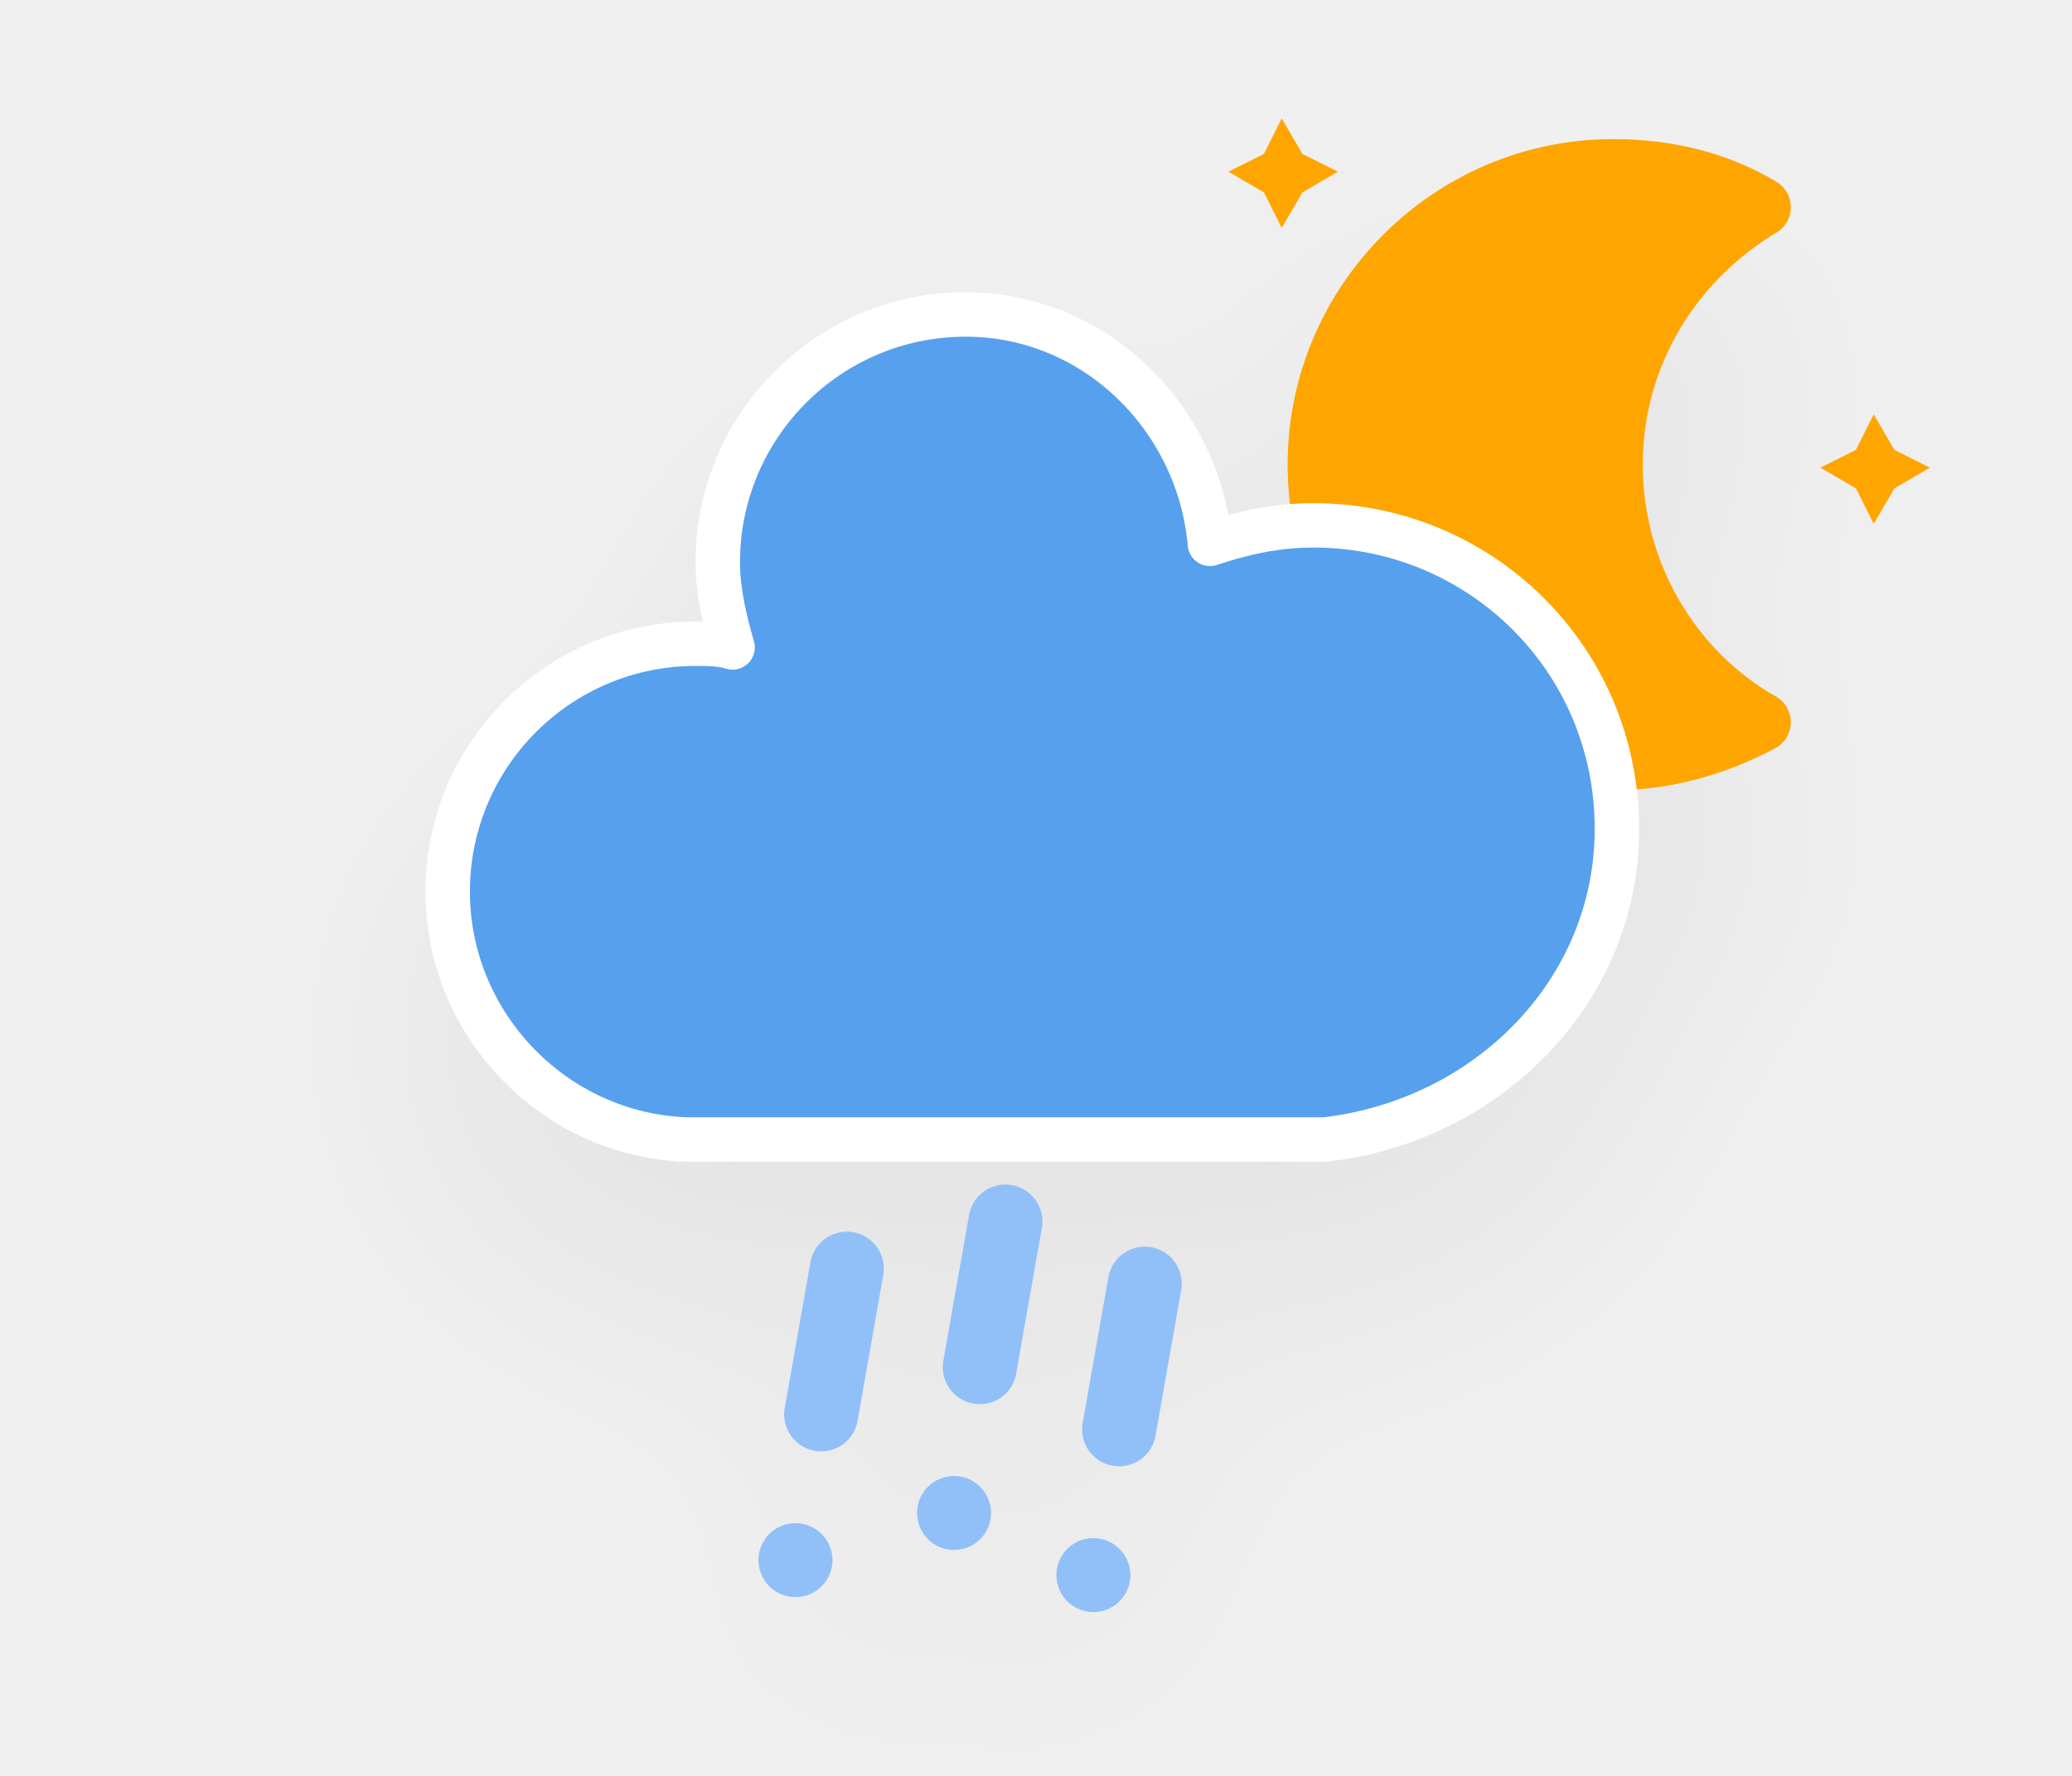
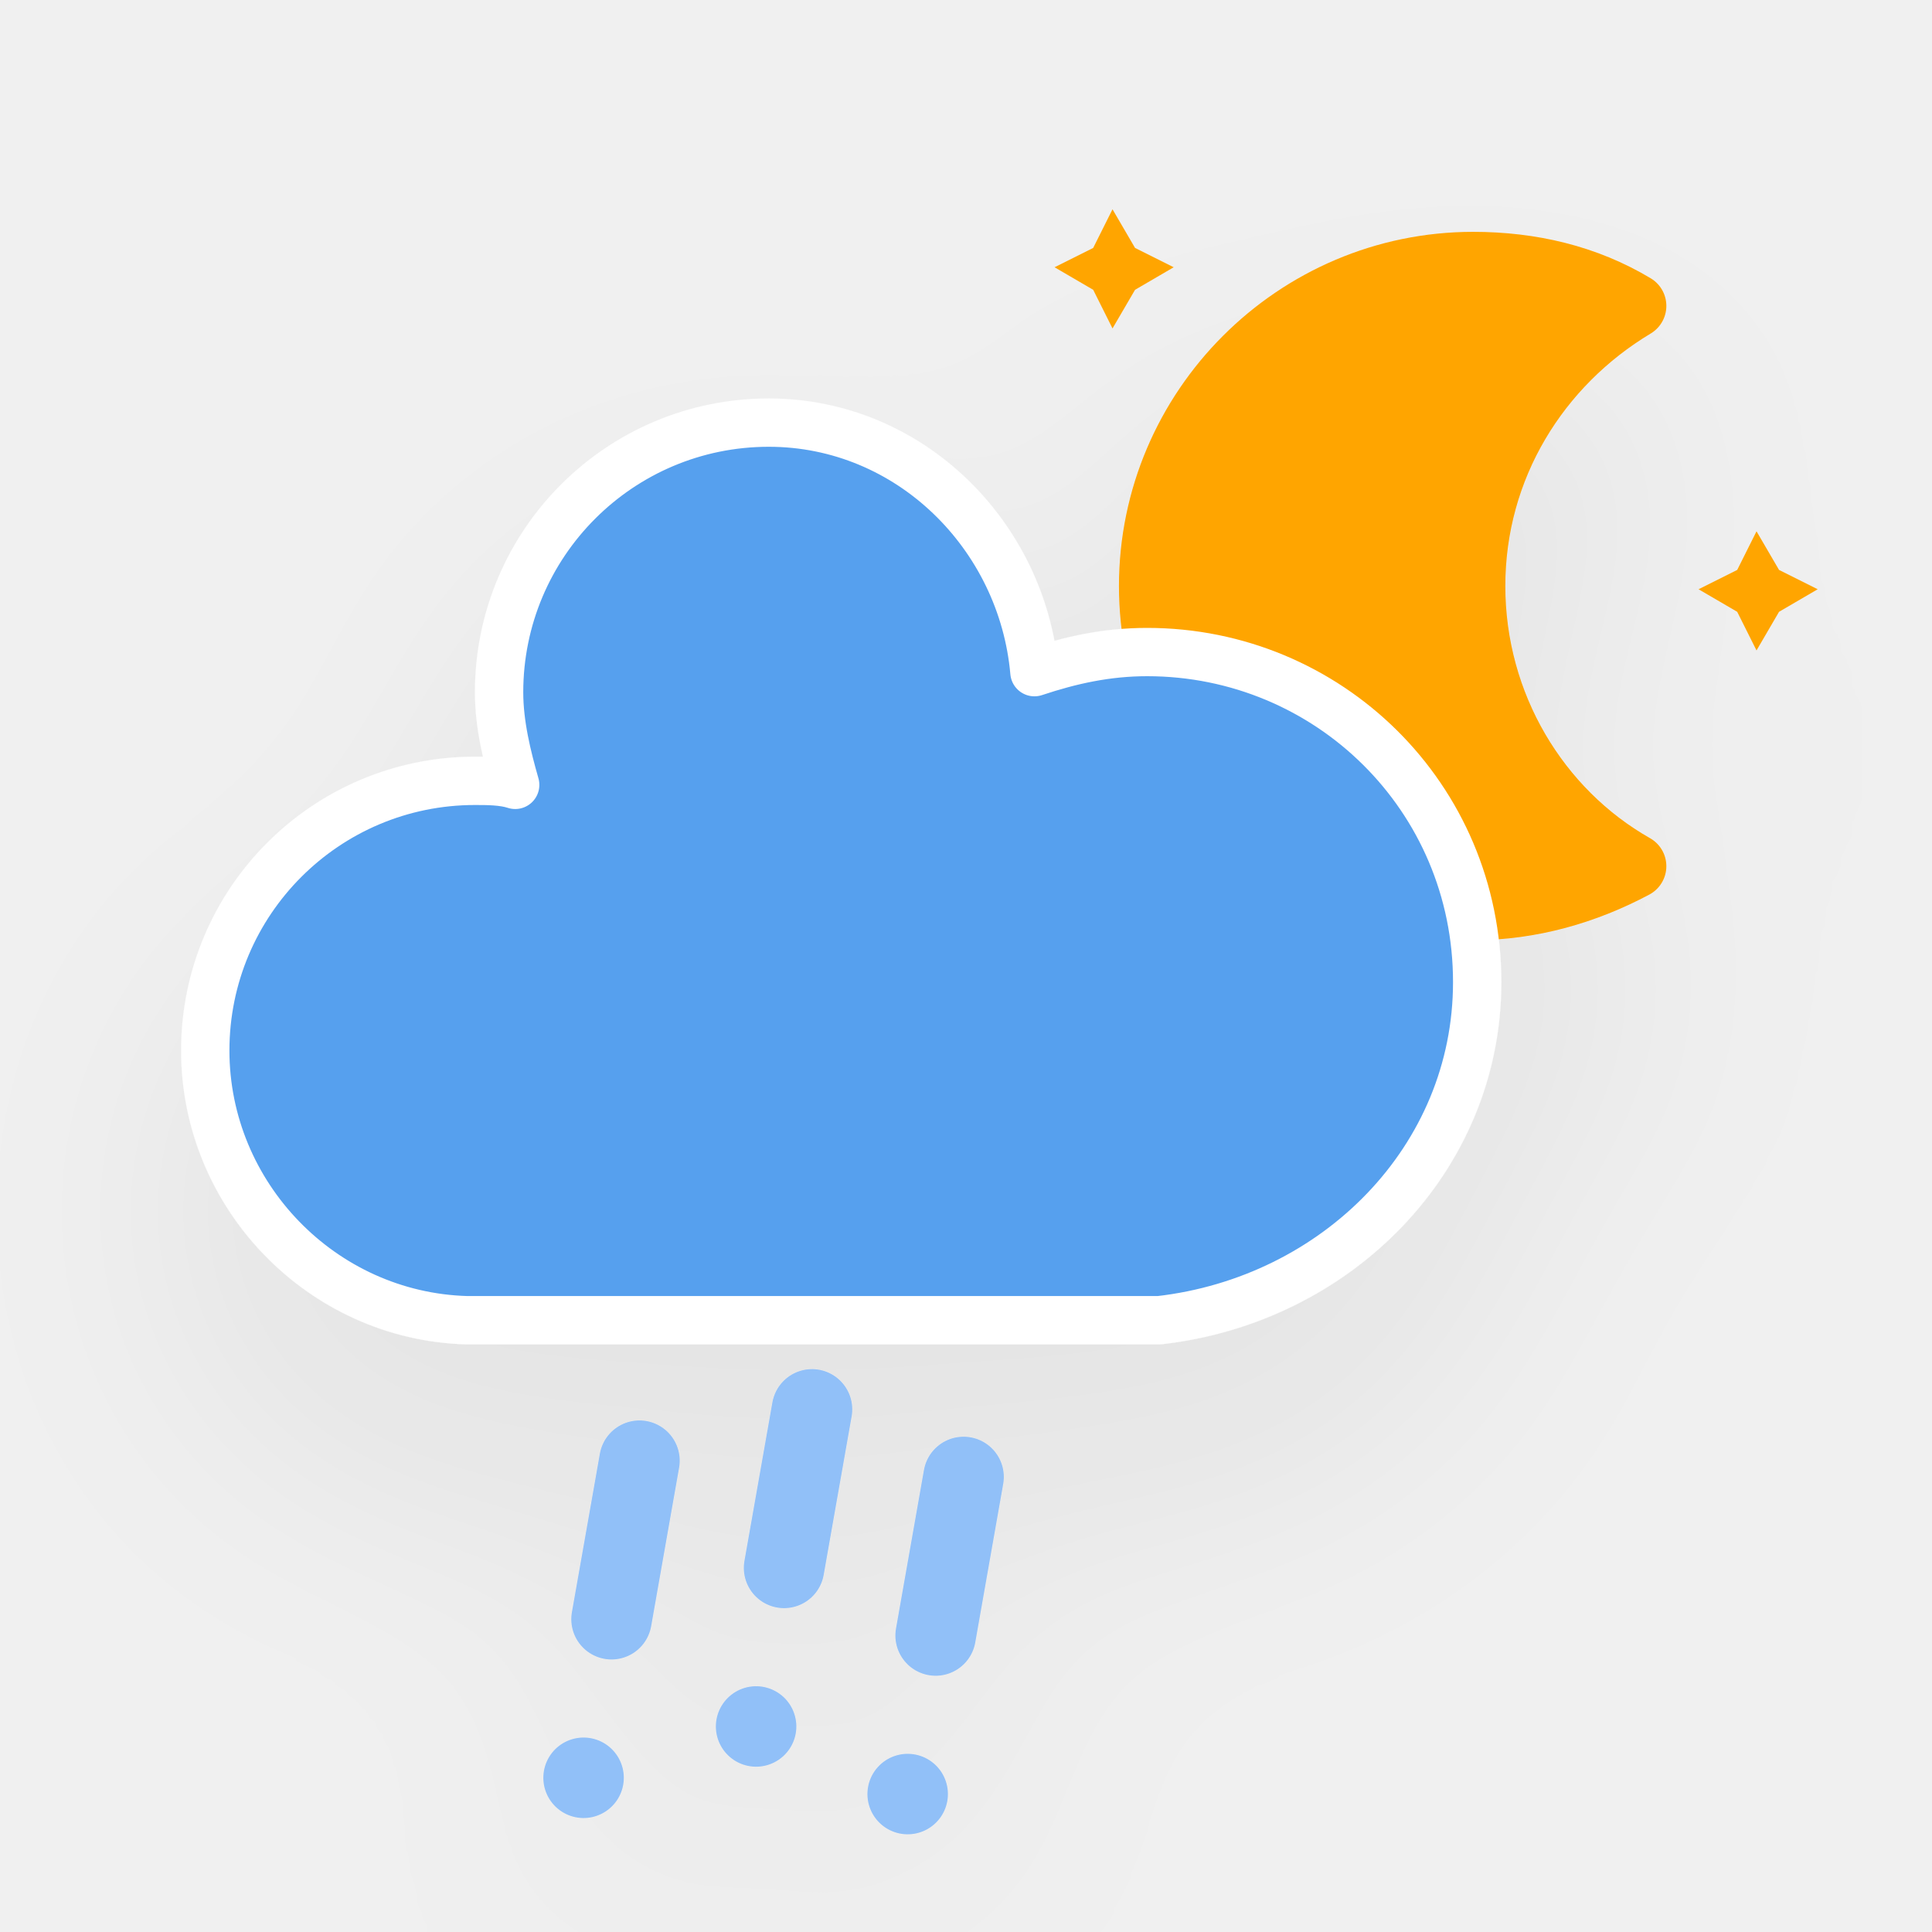
- <svg xmlns="http://www.w3.org/2000/svg" width="56" height="48" version="1.1">
+ <svg xmlns="http://www.w3.org/2000/svg" width="48" height="48" version="1.1">
  <defs>
    <filter id="blur" x="-.247" y="-.229" width="1.494" height="1.558">
      <feGaussianBlur in="SourceAlpha" stdDeviation="3" />
      <feOffset dx="0" dy="4" result="offsetblur" />
      <feComponentTransfer>
        <feFuncA slope="0.05" type="linear" />
      </feComponentTransfer>
      <feMerge>
        <feMergeNode />
        <feMergeNode in="SourceGraphic" />
      </feMerge>
    </filter>
    <style type="text/css">
      
      /*
** RAIN
*/
      @keyframes am-weather-rain {
        0% {
          stroke-dashoffset: 0;
        }

        100% {
          stroke-dashoffset: -100;
        }
      }

      .am-weather-rain-1 {
        -webkit-animation-name: am-weather-rain;
        -moz-animation-name: am-weather-rain;
        -ms-animation-name: am-weather-rain;
        animation-name: am-weather-rain;
        -webkit-animation-duration: 8s;
        -moz-animation-duration: 8s;
        -ms-animation-duration: 8s;
        animation-duration: 8s;
        -webkit-animation-timing-function: linear;
        -moz-animation-timing-function: linear;
        -ms-animation-timing-function: linear;
        animation-timing-function: linear;
        -webkit-animation-iteration-count: infinite;
        -moz-animation-iteration-count: infinite;
        -ms-animation-iteration-count: infinite;
        animation-iteration-count: infinite;
      }

      .am-weather-rain-2 {
        -webkit-animation-name: am-weather-rain;
        -moz-animation-name: am-weather-rain;
        -ms-animation-name: am-weather-rain;
        animation-name: am-weather-rain;
        -webkit-animation-delay: 0.25s;
        -moz-animation-delay: 0.25s;
        -ms-animation-delay: 0.25s;
        animation-delay: 0.25s;
        -webkit-animation-duration: 8s;
        -moz-animation-duration: 8s;
        -ms-animation-duration: 8s;
        animation-duration: 8s;
        -webkit-animation-timing-function: linear;
        -moz-animation-timing-function: linear;
        -ms-animation-timing-function: linear;
        animation-timing-function: linear;
        -webkit-animation-iteration-count: infinite;
        -moz-animation-iteration-count: infinite;
        -ms-animation-iteration-count: infinite;
        animation-iteration-count: infinite;
      }

      /*
** MOON
*/
      @keyframes am-weather-moon {
        0% {
          -webkit-transform: rotate(0deg);
          -moz-transform: rotate(0deg);
          -ms-transform: rotate(0deg);
          transform: rotate(0deg);
        }

        50% {
          -webkit-transform: rotate(15deg);
          -moz-transform: rotate(15deg);
          -ms-transform: rotate(15deg);
          transform: rotate(15deg);
        }

        100% {
          -webkit-transform: rotate(0deg);
          -moz-transform: rotate(0deg);
          -ms-transform: rotate(0deg);
          transform: rotate(0deg);
        }
      }

      .am-weather-moon {
        -webkit-animation-name: am-weather-moon;
        -moz-animation-name: am-weather-moon;
        -ms-animation-name: am-weather-moon;
        animation-name: am-weather-moon;
        -webkit-animation-duration: 6s;
        -moz-animation-duration: 6s;
        -ms-animation-duration: 6s;
        animation-duration: 6s;
        -webkit-animation-timing-function: linear;
        -moz-animation-timing-function: linear;
        -ms-animation-timing-function: linear;
        animation-timing-function: linear;
        -webkit-animation-iteration-count: infinite;
        -moz-animation-iteration-count: infinite;
        -ms-animation-iteration-count: infinite;
        animation-iteration-count: infinite;
        -webkit-transform-origin: 12.5px 15.15px 0;
        /* TODO FF CENTER ISSUE */
        -moz-transform-origin: 12.5px 15.15px 0;
        /* TODO FF CENTER ISSUE */
        -ms-transform-origin: 12.5px 15.15px 0;
        /* TODO FF CENTER ISSUE */
        transform-origin: 12.5px 15.15px 0;
        /* TODO FF CENTER ISSUE */
      }

      @keyframes am-weather-moon-star-1 {
        0% {
          opacity: 0;
        }

        100% {
          opacity: 1;
        }
      }

      .am-weather-moon-star-1 {
        -webkit-animation-name: am-weather-moon-star-1;
        -moz-animation-name: am-weather-moon-star-1;
        -ms-animation-name: am-weather-moon-star-1;
        animation-name: am-weather-moon-star-1;
        -webkit-animation-delay: 3s;
        -moz-animation-delay: 3s;
        -ms-animation-delay: 3s;
        animation-delay: 3s;
        -webkit-animation-duration: 5s;
        -moz-animation-duration: 5s;
        -ms-animation-duration: 5s;
        animation-duration: 5s;
        -webkit-animation-timing-function: linear;
        -moz-animation-timing-function: linear;
        -ms-animation-timing-function: linear;
        animation-timing-function: linear;
        -webkit-animation-iteration-count: 1;
        -moz-animation-iteration-count: 1;
        -ms-animation-iteration-count: 1;
        animation-iteration-count: 1;
      }

      @keyframes am-weather-moon-star-2 {
        0% {
          opacity: 0;
        }

        100% {
          opacity: 1;
        }
      }

      .am-weather-moon-star-2 {
        -webkit-animation-name: am-weather-moon-star-2;
        -moz-animation-name: am-weather-moon-star-2;
        -ms-animation-name: am-weather-moon-star-2;
        animation-name: am-weather-moon-star-2;
        -webkit-animation-delay: 5s;
        -moz-animation-delay: 5s;
        -ms-animation-delay: 5s;
        animation-delay: 5s;
        -webkit-animation-duration: 4s;
        -moz-animation-duration: 4s;
        -ms-animation-duration: 4s;
        animation-duration: 4s;
        -webkit-animation-timing-function: linear;
        -moz-animation-timing-function: linear;
        -ms-animation-timing-function: linear;
        animation-timing-function: linear;
        -webkit-animation-iteration-count: 1;
        -moz-animation-iteration-count: 1;
        -ms-animation-iteration-count: 1;
        animation-iteration-count: 1;
      }

      /*
** CLOUDS
*/
      @keyframes am-weather-cloud-2 {
        0% {
          -webkit-transform: translate(0px, 0px);
          -moz-transform: translate(0px, 0px);
          -ms-transform: translate(0px, 0px);
          transform: translate(0px, 0px);
        }

        50% {
          -webkit-transform: translate(2px, 0px);
          -moz-transform: translate(2px, 0px);
          -ms-transform: translate(2px, 0px);
          transform: translate(2px, 0px);
        }

        100% {
          -webkit-transform: translate(0px, 0px);
          -moz-transform: translate(0px, 0px);
          -ms-transform: translate(0px, 0px);
          transform: translate(0px, 0px);
        }
      }

      .am-weather-cloud-2 {
        -webkit-animation-name: am-weather-cloud-2;
        -moz-animation-name: am-weather-cloud-2;
        animation-name: am-weather-cloud-2;
        -webkit-animation-duration: 3s;
        -moz-animation-duration: 3s;
        animation-duration: 3s;
        -webkit-animation-timing-function: linear;
        -moz-animation-timing-function: linear;
        animation-timing-function: linear;
        -webkit-animation-iteration-count: infinite;
        -moz-animation-iteration-count: infinite;
        animation-iteration-count: infinite;
      }
      
    </style>
  </defs>
-   <g transform="translate(16,-2)" filter="url(#blur)">
+   <g transform="translate(9,-0)" filter="url(#blur)">
    <g transform="matrix(.8 0 0 .8 16 4)">
      <g class="am-weather-moon-star-1" style="-moz-animation-delay:3s;-moz-animation-duration:5s;-moz-animation-iteration-count:1;-moz-animation-name:am-weather-moon-star-1;-moz-animation-timing-function:linear;-ms-animation-delay:3s;-ms-animation-duration:5s;-ms-animation-iteration-count:1;-ms-animation-name:am-weather-moon-star-1;-ms-animation-timing-function:linear;-webkit-animation-delay:3s;-webkit-animation-duration:5s;-webkit-animation-iteration-count:1;-webkit-animation-name:am-weather-moon-star-1;-webkit-animation-timing-function:linear">
        <polygon points="4 4 3.3 5.2 2.7 4 1.5 3.3 2.7 2.7 3.3 1.5 4 2.7 5.2 3.3" fill="#ffa500" stroke-miterlimit="10" />
      </g>
      <g class="am-weather-moon-star-2" style="-moz-animation-delay:5s;-moz-animation-duration:4s;-moz-animation-iteration-count:1;-moz-animation-name:am-weather-moon-star-2;-moz-animation-timing-function:linear;-ms-animation-delay:5s;-ms-animation-duration:4s;-ms-animation-iteration-count:1;-ms-animation-name:am-weather-moon-star-2;-ms-animation-timing-function:linear;-webkit-animation-delay:5s;-webkit-animation-duration:4s;-webkit-animation-iteration-count:1;-webkit-animation-name:am-weather-moon-star-2;-webkit-animation-timing-function:linear">
        <polygon transform="translate(20,10)" points="4 4 3.3 5.2 2.7 4 1.5 3.3 2.7 2.7 3.3 1.5 4 2.7 5.2 3.3" fill="#ffa500" stroke-miterlimit="10" />
      </g>
      <g class="am-weather-moon" style="-moz-animation-duration:6s;-moz-animation-iteration-count:infinite;-moz-animation-name:am-weather-moon;-moz-animation-timing-function:linear;-moz-transform-origin:12.5px 15.15px 0;-ms-animation-duration:6s;-ms-animation-iteration-count:infinite;-ms-animation-name:am-weather-moon;-ms-animation-timing-function:linear;-ms-transform-origin:12.5px 15.15px 0;-webkit-animation-duration:6s;-webkit-animation-iteration-count:infinite;-webkit-animation-name:am-weather-moon;-webkit-animation-timing-function:linear;-webkit-transform-origin:12.5px 15.15px 0">
        <path d="m14.5 13.2c0-3.7 2-6.9 5-8.7-1.5-0.9-3.2-1.3-5-1.3-5.5 0-10 4.5-10 10s4.5 10 10 10c1.8 0 3.5-0.5 5-1.3-3-1.7-5-5-5-8.7z" fill="#ffa500" stroke="#ffa500" stroke-linejoin="round" stroke-width="2" />
      </g>
    </g>
    <g class="am-weather-cloud-3" style="-moz-animation-duration:3s;-moz-animation-iteration-count:infinite;-moz-animation-name:am-weather-cloud-2;-moz-animation-timing-function:linear;-webkit-animation-duration:3s;-webkit-animation-iteration-count:infinite;-webkit-animation-name:am-weather-cloud-2;-webkit-animation-timing-function:linear">
      <path transform="translate(-20,-11)" d="m47.7 35.4c0-4.6-3.7-8.2-8.2-8.2-1 0-1.9 0.2-2.8 0.5-0.3-3.4-3.1-6.2-6.6-6.2-3.7 0-6.7 3-6.7 6.7 0 0.8 0.2 1.6 0.4 2.3-0.3-0.1-0.7-0.1-1-0.1-3.7 0-6.7 3-6.7 6.7 0 3.6 2.9 6.6 6.5 6.7h17.2c4.4-0.5 7.9-4 7.9-8.4z" fill="#57a0ee" stroke="#fff" stroke-linejoin="round" stroke-width="1.2" />
    </g>
    <g transform="translate(-20,-10) rotate(10,-247.39,200.17)" fill="none" stroke="#91c0f8" stroke-dasharray="4, 4" stroke-linecap="round" stroke-width="2">
      <line class="am-weather-rain-1" transform="translate(-4,1)" y2="8" style="-moz-animation-duration:8s;-moz-animation-iteration-count:infinite;-moz-animation-name:am-weather-rain;-moz-animation-timing-function:linear;-ms-animation-duration:8s;-ms-animation-iteration-count:infinite;-ms-animation-name:am-weather-rain;-ms-animation-timing-function:linear;-webkit-animation-duration:8s;-webkit-animation-iteration-count:infinite;-webkit-animation-name:am-weather-rain;-webkit-animation-timing-function:linear" />
      <line class="am-weather-rain-2" transform="translate(0,-1)" y2="8" style="-moz-animation-delay:0.25s;-moz-animation-duration:8s;-moz-animation-iteration-count:infinite;-moz-animation-name:am-weather-rain;-moz-animation-timing-function:linear;-ms-animation-delay:0.25s;-ms-animation-duration:8s;-ms-animation-iteration-count:infinite;-ms-animation-name:am-weather-rain;-ms-animation-timing-function:linear;-webkit-animation-delay:0.25s;-webkit-animation-duration:8s;-webkit-animation-iteration-count:infinite;-webkit-animation-name:am-weather-rain;-webkit-animation-timing-function:linear" />
      <line class="am-weather-rain-1" transform="translate(4)" y2="8" style="-moz-animation-duration:8s;-moz-animation-iteration-count:infinite;-moz-animation-name:am-weather-rain;-moz-animation-timing-function:linear;-ms-animation-duration:8s;-ms-animation-iteration-count:infinite;-ms-animation-name:am-weather-rain;-ms-animation-timing-function:linear;-webkit-animation-duration:8s;-webkit-animation-iteration-count:infinite;-webkit-animation-name:am-weather-rain;-webkit-animation-timing-function:linear" />
    </g>
  </g>
</svg>
